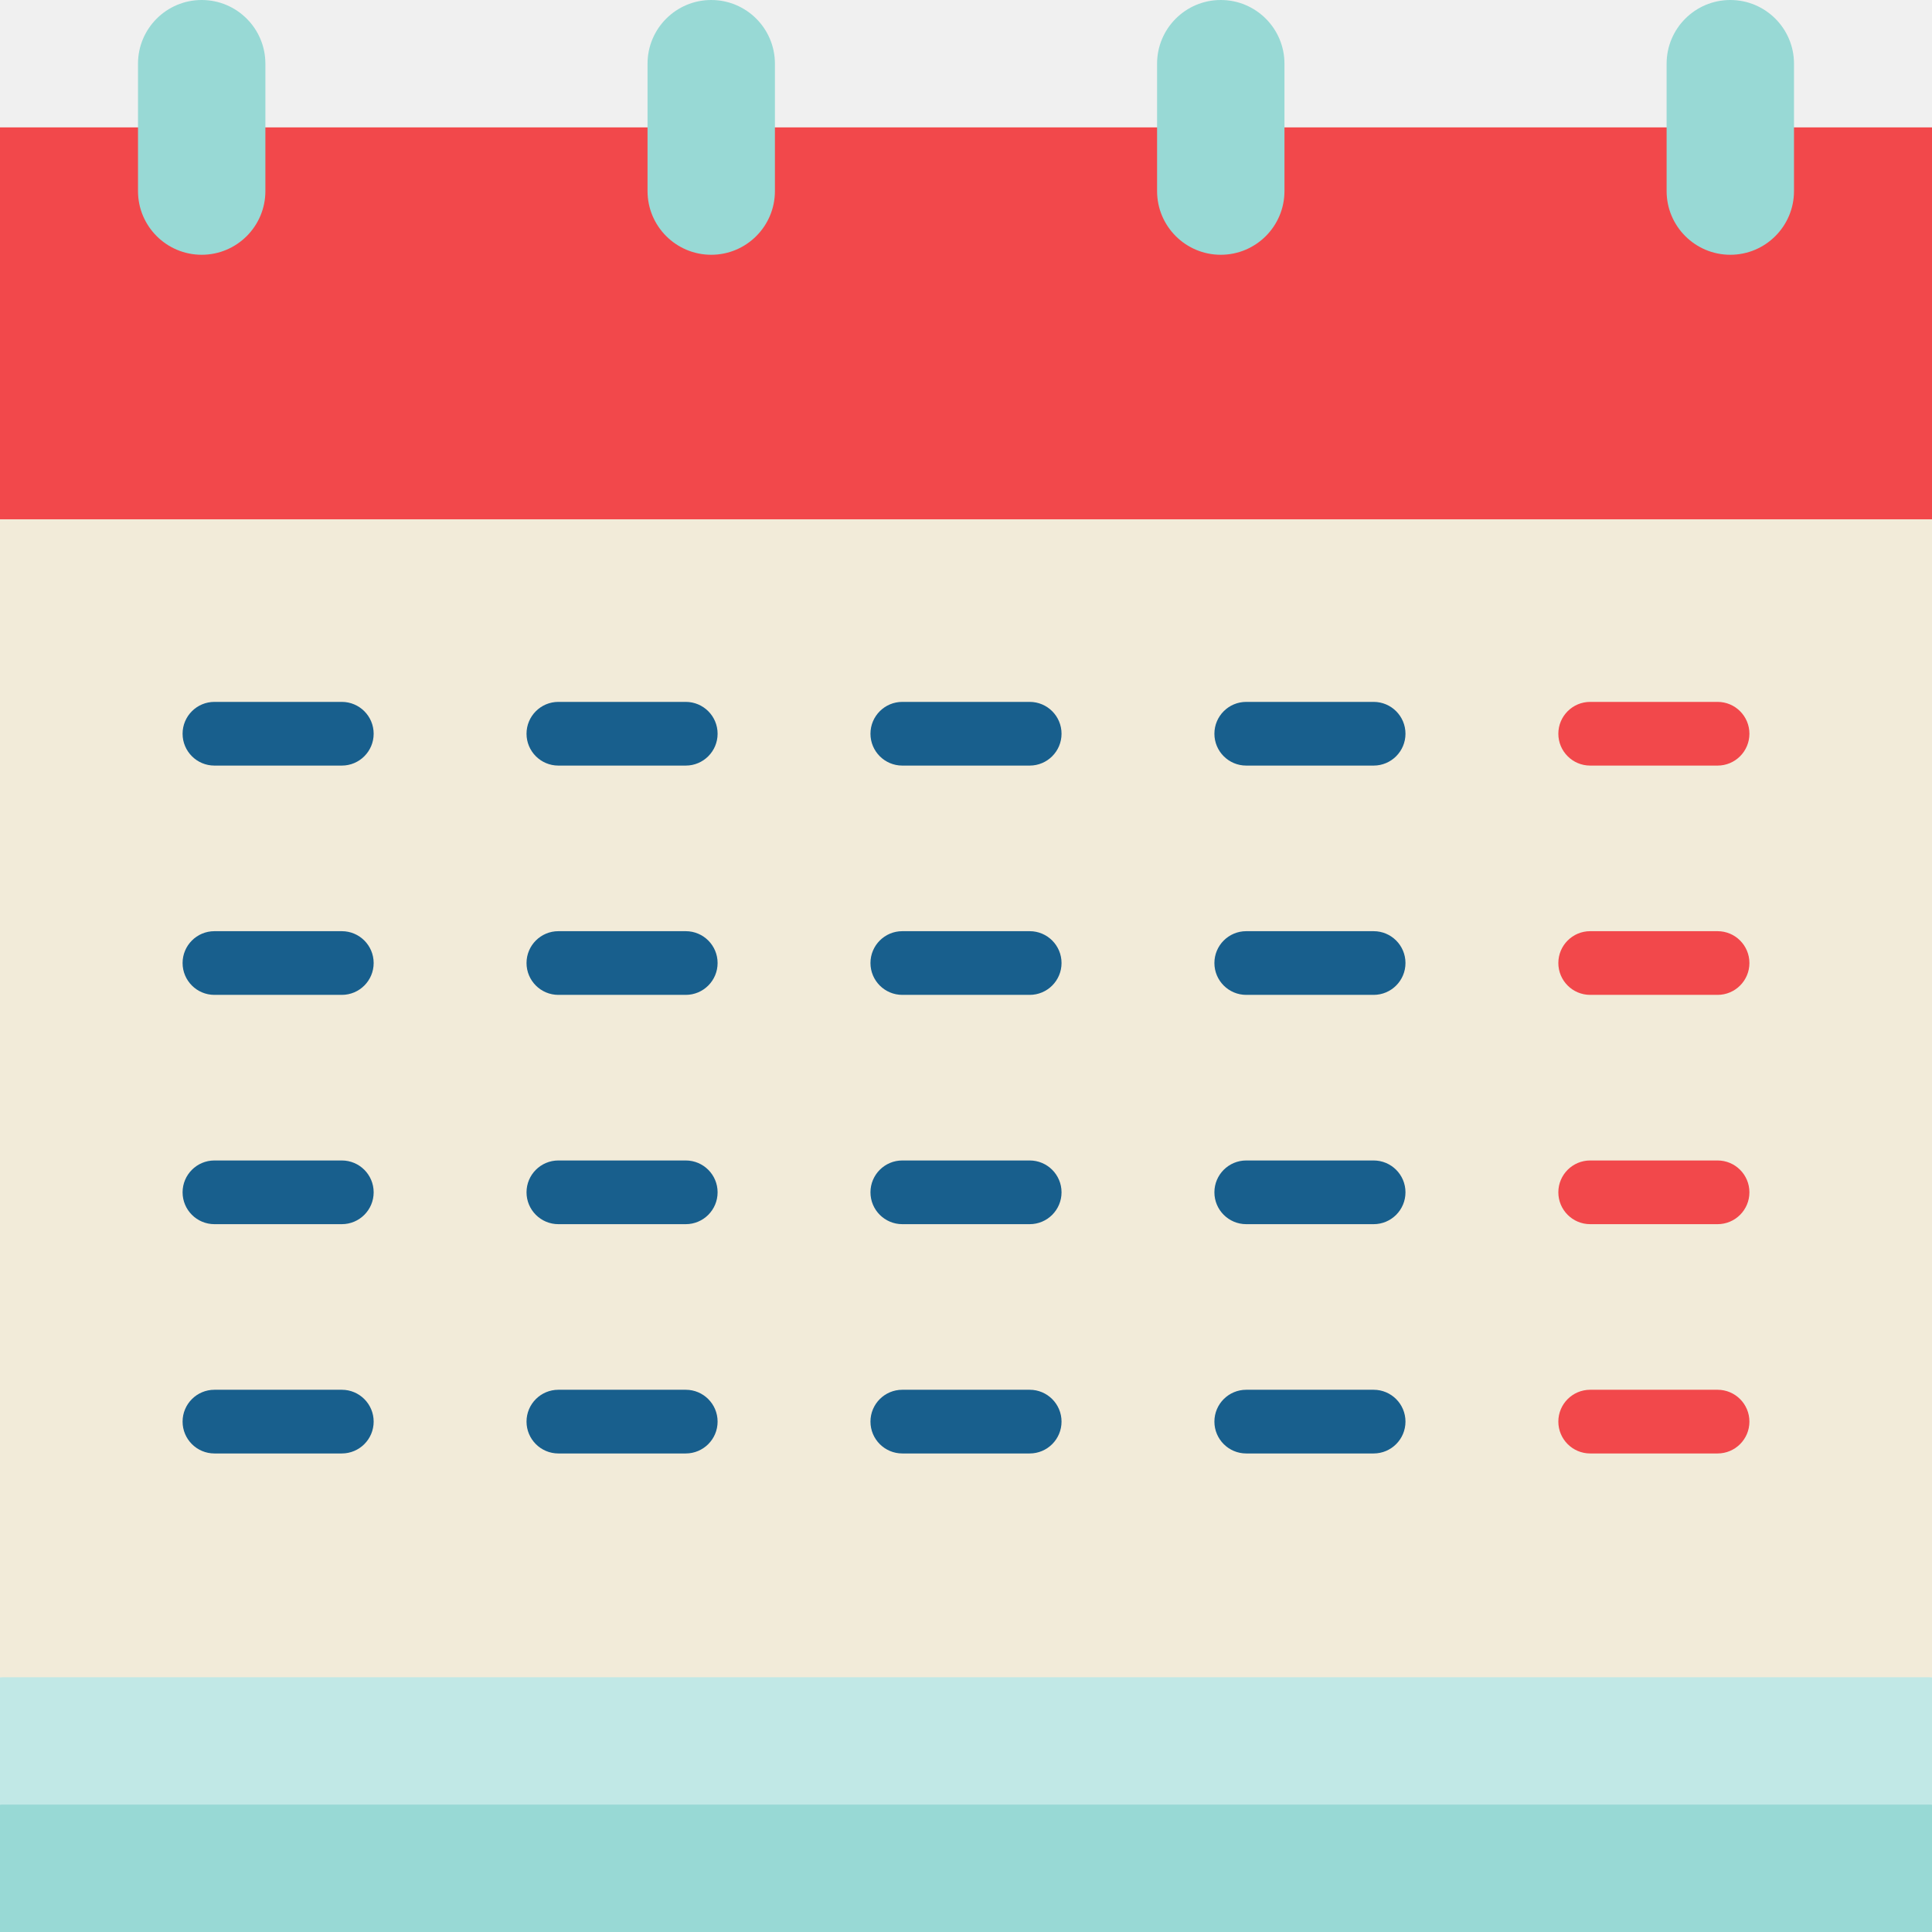
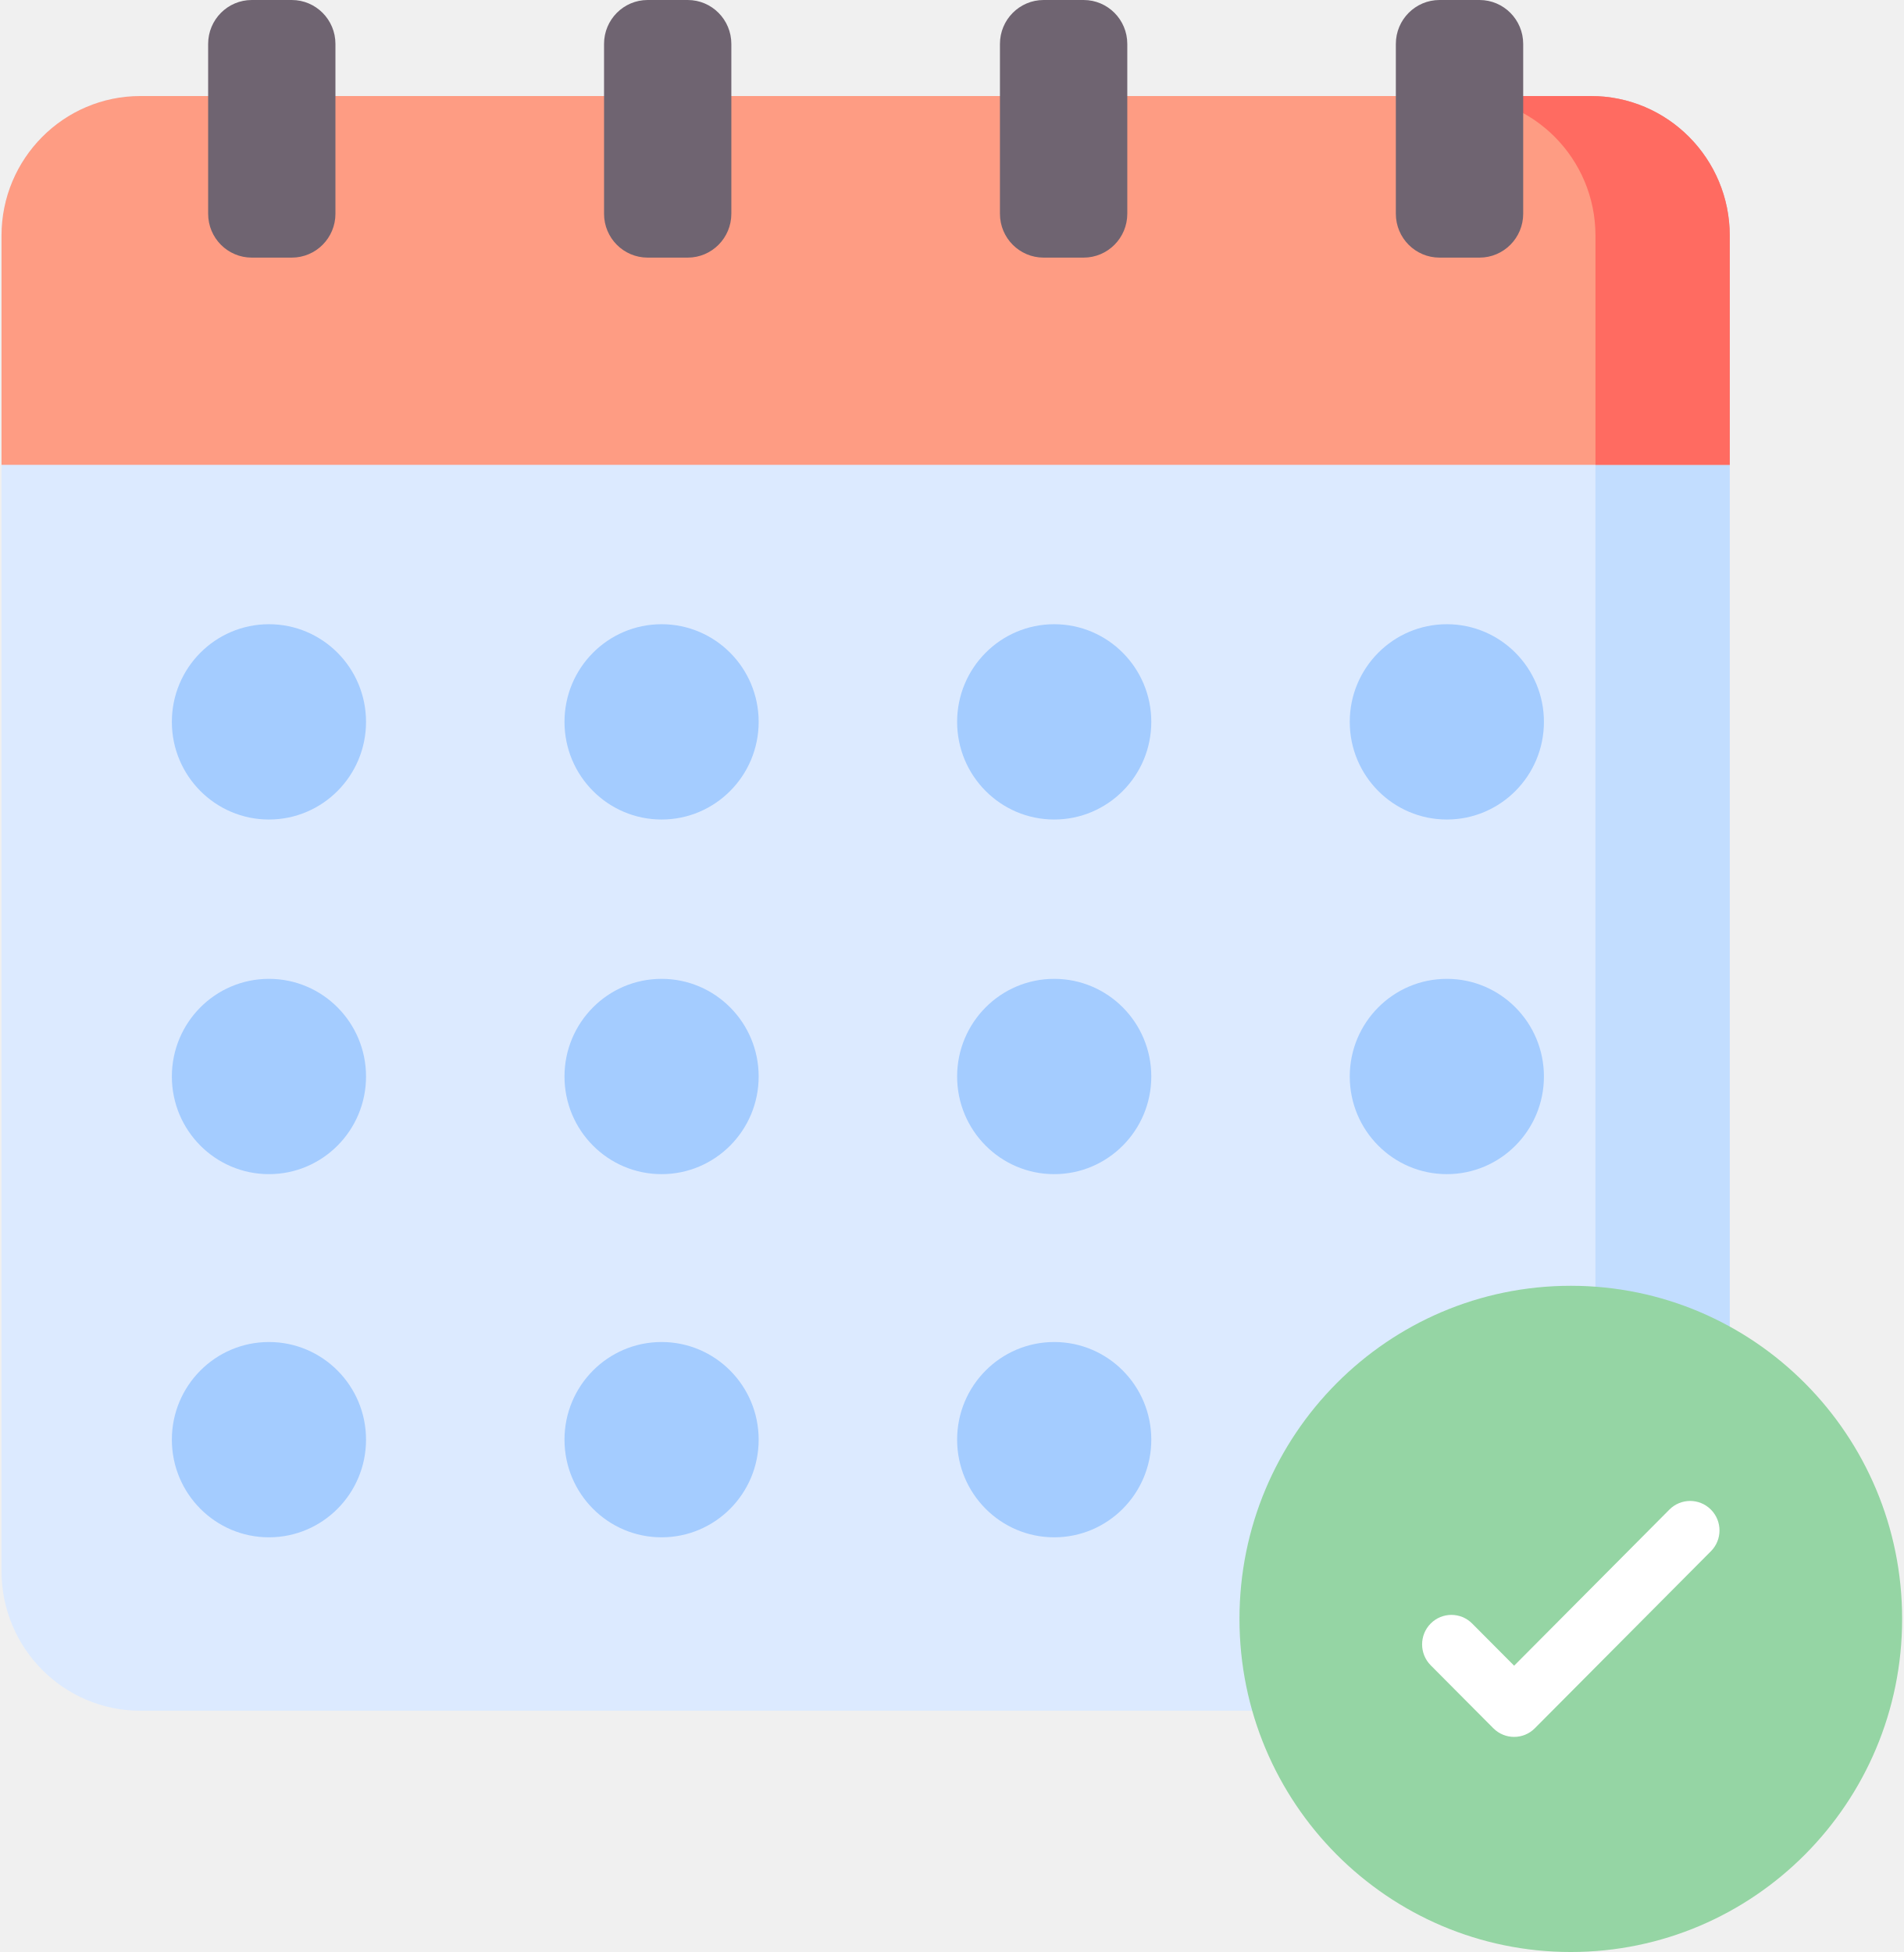
- <svg xmlns="http://www.w3.org/2000/svg" version="1.1" id="Capa_1" x="0px" y="0px" viewBox="0 0 455 455" style="enable-background:new 0 0 455 455;" xml:space="preserve" width="512" height="512">
-   <g>
-     <polygon style="fill:#98D9D5;" points="0,425 227.5,405 455,425 455,455 0,455  " />
-     <polygon style="fill:#C1E8E6;" points="0,395 227.5,375 455,395 455,425 0,425  " />
-     <polygon style="fill:#F2EBD9;" points="455,122.3 455,395 0,395 0,122.3 227.5,102.3  " />
-     <rect x="0" y="30" style="fill:#F2484B;" width="455" height="92.3" />
-     <path style="fill:#F2484B;" d="M404.5,234.3h-30c-4.143,0-7.5-3.358-7.5-7.5s3.357-7.5,7.5-7.5h30c4.143,0,7.5,3.358,7.5,7.5   S408.643,234.3,404.5,234.3z" />
-     <path style="fill:#185F8D;" d="M323.5,234.3h-30c-4.143,0-7.5-3.358-7.5-7.5s3.357-7.5,7.5-7.5h30c4.143,0,7.5,3.358,7.5,7.5   S327.643,234.3,323.5,234.3z" />
-     <path style="fill:#185F8D;" d="M242.5,234.3h-30c-4.142,0-7.5-3.358-7.5-7.5s3.358-7.5,7.5-7.5h30c4.143,0,7.5,3.358,7.5,7.5   S246.643,234.3,242.5,234.3z" />
-     <path style="fill:#185F8D;" d="M161.5,234.3h-30c-4.142,0-7.5-3.358-7.5-7.5s3.358-7.5,7.5-7.5h30c4.142,0,7.5,3.358,7.5,7.5   S165.642,234.3,161.5,234.3z" />
-     <path style="fill:#185F8D;" d="M80.5,234.3h-30c-4.142,0-7.5-3.358-7.5-7.5s3.358-7.5,7.5-7.5h30c4.142,0,7.5,3.358,7.5,7.5   S84.642,234.3,80.5,234.3z" />
-     <path style="fill:#185F8D;" d="M323.5,288.3h-30c-4.143,0-7.5-3.358-7.5-7.5s3.357-7.5,7.5-7.5h30c4.143,0,7.5,3.358,7.5,7.5   S327.643,288.3,323.5,288.3z" />
-     <path style="fill:#185F8D;" d="M242.5,288.3h-30c-4.142,0-7.5-3.358-7.5-7.5s3.358-7.5,7.5-7.5h30c4.143,0,7.5,3.358,7.5,7.5   S246.643,288.3,242.5,288.3z" />
-     <path style="fill:#185F8D;" d="M161.5,288.3h-30c-4.142,0-7.5-3.358-7.5-7.5s3.358-7.5,7.5-7.5h30c4.142,0,7.5,3.358,7.5,7.5   S165.642,288.3,161.5,288.3z" />
-     <path style="fill:#185F8D;" d="M80.5,288.3h-30c-4.142,0-7.5-3.358-7.5-7.5s3.358-7.5,7.5-7.5h30c4.142,0,7.5,3.358,7.5,7.5   S84.642,288.3,80.5,288.3z" />
-     <path style="fill:#185F8D;" d="M323.5,342.3h-30c-4.143,0-7.5-3.358-7.5-7.5s3.357-7.5,7.5-7.5h30c4.143,0,7.5,3.358,7.5,7.5   S327.643,342.3,323.5,342.3z" />
-     <path style="fill:#F2484B;" d="M404.5,288.3h-30c-4.143,0-7.5-3.358-7.5-7.5s3.357-7.5,7.5-7.5h30c4.143,0,7.5,3.358,7.5,7.5   S408.643,288.3,404.5,288.3z" />
-     <path style="fill:#F2484B;" d="M404.5,342.3h-30c-4.143,0-7.5-3.358-7.5-7.5s3.357-7.5,7.5-7.5h30c4.143,0,7.5,3.358,7.5,7.5   S408.643,342.3,404.5,342.3z" />
-     <path style="fill:#185F8D;" d="M242.5,342.3h-30c-4.142,0-7.5-3.358-7.5-7.5s3.358-7.5,7.5-7.5h30c4.143,0,7.5,3.358,7.5,7.5   S246.643,342.3,242.5,342.3z" />
-     <path style="fill:#185F8D;" d="M161.5,342.3h-30c-4.142,0-7.5-3.358-7.5-7.5s3.358-7.5,7.5-7.5h30c4.142,0,7.5,3.358,7.5,7.5   S165.642,342.3,161.5,342.3z" />
-     <path style="fill:#185F8D;" d="M80.5,342.3h-30c-4.142,0-7.5-3.358-7.5-7.5s3.358-7.5,7.5-7.5h30c4.142,0,7.5,3.358,7.5,7.5   S84.642,342.3,80.5,342.3z" />
-     <path style="fill:#F2484B;" d="M404.5,180.3h-30c-4.143,0-7.5-3.358-7.5-7.5s3.357-7.5,7.5-7.5h30c4.143,0,7.5,3.358,7.5,7.5   S408.643,180.3,404.5,180.3z" />
-     <path style="fill:#185F8D;" d="M323.5,180.3h-30c-4.143,0-7.5-3.358-7.5-7.5s3.357-7.5,7.5-7.5h30c4.143,0,7.5,3.358,7.5,7.5   S327.643,180.3,323.5,180.3z" />
-     <path style="fill:#185F8D;" d="M242.5,180.3h-30c-4.142,0-7.5-3.358-7.5-7.5s3.358-7.5,7.5-7.5h30c4.143,0,7.5,3.358,7.5,7.5   S246.643,180.3,242.5,180.3z" />
-     <path style="fill:#185F8D;" d="M161.5,180.3h-30c-4.142,0-7.5-3.358-7.5-7.5s3.358-7.5,7.5-7.5h30c4.142,0,7.5,3.358,7.5,7.5   S165.642,180.3,161.5,180.3z" />
-     <path style="fill:#185F8D;" d="M80.5,180.3h-30c-4.142,0-7.5-3.358-7.5-7.5s3.358-7.5,7.5-7.5h30c4.142,0,7.5,3.358,7.5,7.5   S84.642,180.3,80.5,180.3z" />
-     <path style="fill:#98D9D5;" d="M422.5,30v15c0,8.28-6.72,15-15,15s-15-6.72-15-15V30V15c0-8.28,6.72-15,15-15s15,6.72,15,15V30z" />
-     <path style="fill:#98D9D5;" d="M302.5,30v15c0,8.28-6.72,15-15,15s-15-6.72-15-15V30V15c0-8.28,6.72-15,15-15s15,6.72,15,15V30z" />
-     <path style="fill:#98D9D5;" d="M182.5,30v15c0,8.28-6.72,15-15,15s-15-6.72-15-15V30V15c0-8.28,6.72-15,15-15s15,6.72,15,15V30z" />
-     <path style="fill:#98D9D5;" d="M62.5,30v15c0,8.28-6.72,15-15,15s-15-6.72-15-15V30V15c0-8.28,6.72-15,15-15s15,6.72,15,15V30z" />
+ <svg xmlns="http://www.w3.org/2000/svg" width="39px" height="40px" viewBox="0 0 39 40" version="1.1">
+   <g id="Page-1" stroke="none" stroke-width="1" fill="none" fill-rule="evenodd">
+     <g id="02_dashboard" transform="translate(-52, -291)" fill-rule="nonzero">
+       <g id="interview(1)" transform="translate(52, 291)">
+         <path d="M32.594,35.056 L2.876,35.056 C1.305,35.056 0.031,33.775 0.031,32.195 L0.031,4.829 C0.031,3.249 1.305,1.968 2.876,1.968 L32.594,1.968 C34.165,1.968 35.438,3.249 35.438,4.829 L35.438,32.195 C35.438,33.775 34.165,35.056 32.594,35.056 Z" id="Path" fill="#DCEAFF" />
+         <path d="M32.594,1.968 L29.842,1.968 C31.413,1.968 32.687,3.249 32.687,4.829 L32.687,32.195 C32.687,33.775 31.413,35.056 29.842,35.056 L32.594,35.056 C34.165,35.056 35.438,33.775 35.438,32.195 L35.438,4.829 C35.438,3.249 34.165,1.968 32.594,1.968 Z" id="Path" fill="#C2DDFF" />
+         <path d="M35.438,9.525 L0.031,9.525 L0.031,4.829 C0.031,3.249 1.305,1.968 2.876,1.968 L32.594,1.968 C34.165,1.968 35.438,3.249 35.438,4.829 L35.438,9.525 Z" id="Path" fill="#FE9C83" />
+         <path d="M32.594,1.968 L29.842,1.968 C31.413,1.968 32.687,3.249 32.687,4.829 L32.687,9.525 L35.438,9.525 L35.438,4.829 C35.438,3.249 34.165,1.968 32.594,1.968 Z" id="Path" fill="#FF6B61" />
+         <g id="Group" transform="translate(4.195219, 0)" fill="#6F6471">
+           <path d="M1.782,5.279 L0.963,5.279 C0.469,5.279 0.069,4.877 0.069,4.38 L0.069,0.9 C0.069,0.403 0.469,-3.55271368e-15 0.963,-3.55271368e-15 L1.782,-3.55271368e-15 C2.276,-3.55271368e-15 2.677,0.403 2.677,0.9 L2.677,4.38 C2.677,4.876 2.277,5.279 1.782,5.279 L1.782,5.279 Z" id="Path" />
+           <path d="M9.894,5.279 L9.074,5.279 C8.58,5.279 8.18,4.877 8.18,4.38 L8.18,0.9 C8.18,0.403 8.58,-3.55271368e-15 9.074,-3.55271368e-15 L9.894,-3.55271368e-15 C10.388,-3.55271368e-15 10.788,0.403 10.788,0.9 L10.788,4.38 C10.788,4.876 10.388,5.279 9.894,5.279 Z" id="Path" />
+           <path d="M18.005,5.279 L17.186,5.279 C16.692,5.279 16.291,4.877 16.291,4.38 L16.291,0.9 C16.291,0.403 16.692,-3.55271368e-15 17.186,-3.55271368e-15 L18.005,-3.55271368e-15 C18.499,-3.55271368e-15 18.9,0.403 18.9,0.9 L18.9,4.38 C18.9,4.876 18.499,5.279 18.005,5.279 Z" id="Path" />
+           <path d="M26.116,5.279 L25.297,5.279 C24.803,5.279 24.402,4.877 24.402,4.38 L24.402,0.9 C24.402,0.403 24.803,-3.55271368e-15 25.297,-3.55271368e-15 L26.116,-3.55271368e-15 C26.61,-3.55271368e-15 27.011,0.403 27.011,0.9 L27.011,4.38 C27.011,4.876 26.61,5.279 26.116,5.279 Z" id="Path" />
+         </g>
+         <g id="Group" transform="translate(3.496016, 12.73438)" fill="#A4CCFF">
+           <ellipse id="Oval" cx="2.014" cy="2.058" rx="1.989" ry="2.001" />
+           <ellipse id="Oval" cx="10.058" cy="2.058" rx="1.989" ry="2.001" />
+           <ellipse id="Oval" cx="18.102" cy="2.058" rx="1.989" ry="2.001" />
+           <ellipse id="Oval" cx="26.146" cy="2.058" rx="1.989" ry="2.001" />
+           <ellipse id="Oval" cx="2.014" cy="9.325" rx="1.989" ry="2.001" />
+           <ellipse id="Oval" cx="10.058" cy="9.325" rx="1.989" ry="2.001" />
+           <ellipse id="Oval" cx="18.102" cy="9.325" rx="1.989" ry="2.001" />
+           <ellipse id="Oval" cx="26.146" cy="9.325" rx="1.989" ry="2.001" />
+           <ellipse id="Oval" cx="2.014" cy="16.767" rx="1.989" ry="2.001" />
+           <ellipse id="Oval" cx="10.058" cy="16.767" rx="1.989" ry="2.001" />
+           <ellipse id="Oval" cx="18.102" cy="16.767" rx="1.989" ry="2.001" />
+         </g>
+         <g id="Group" transform="translate(25.32669, 26.32812)">
+           <ellipse id="Oval" fill="#95D5A4" cx="6.855" cy="6.846" rx="6.788" ry="6.826" />
+           <path d="M5.694,9.264 C5.54,9.264 5.386,9.205 5.268,9.087 L3.984,7.796 C3.75,7.559 3.75,7.177 3.984,6.941 C4.219,6.705 4.6,6.705 4.834,6.941 L5.694,7.805 L8.875,4.606 C9.11,4.37 9.49,4.37 9.725,4.606 C9.96,4.842 9.96,5.224 9.725,5.46 L6.118,9.087 C6.001,9.205 5.847,9.264 5.694,9.264 Z" id="Path" fill="#FFFFFF" />
+         </g>
+       </g>
+     </g>
  </g>
</svg>
